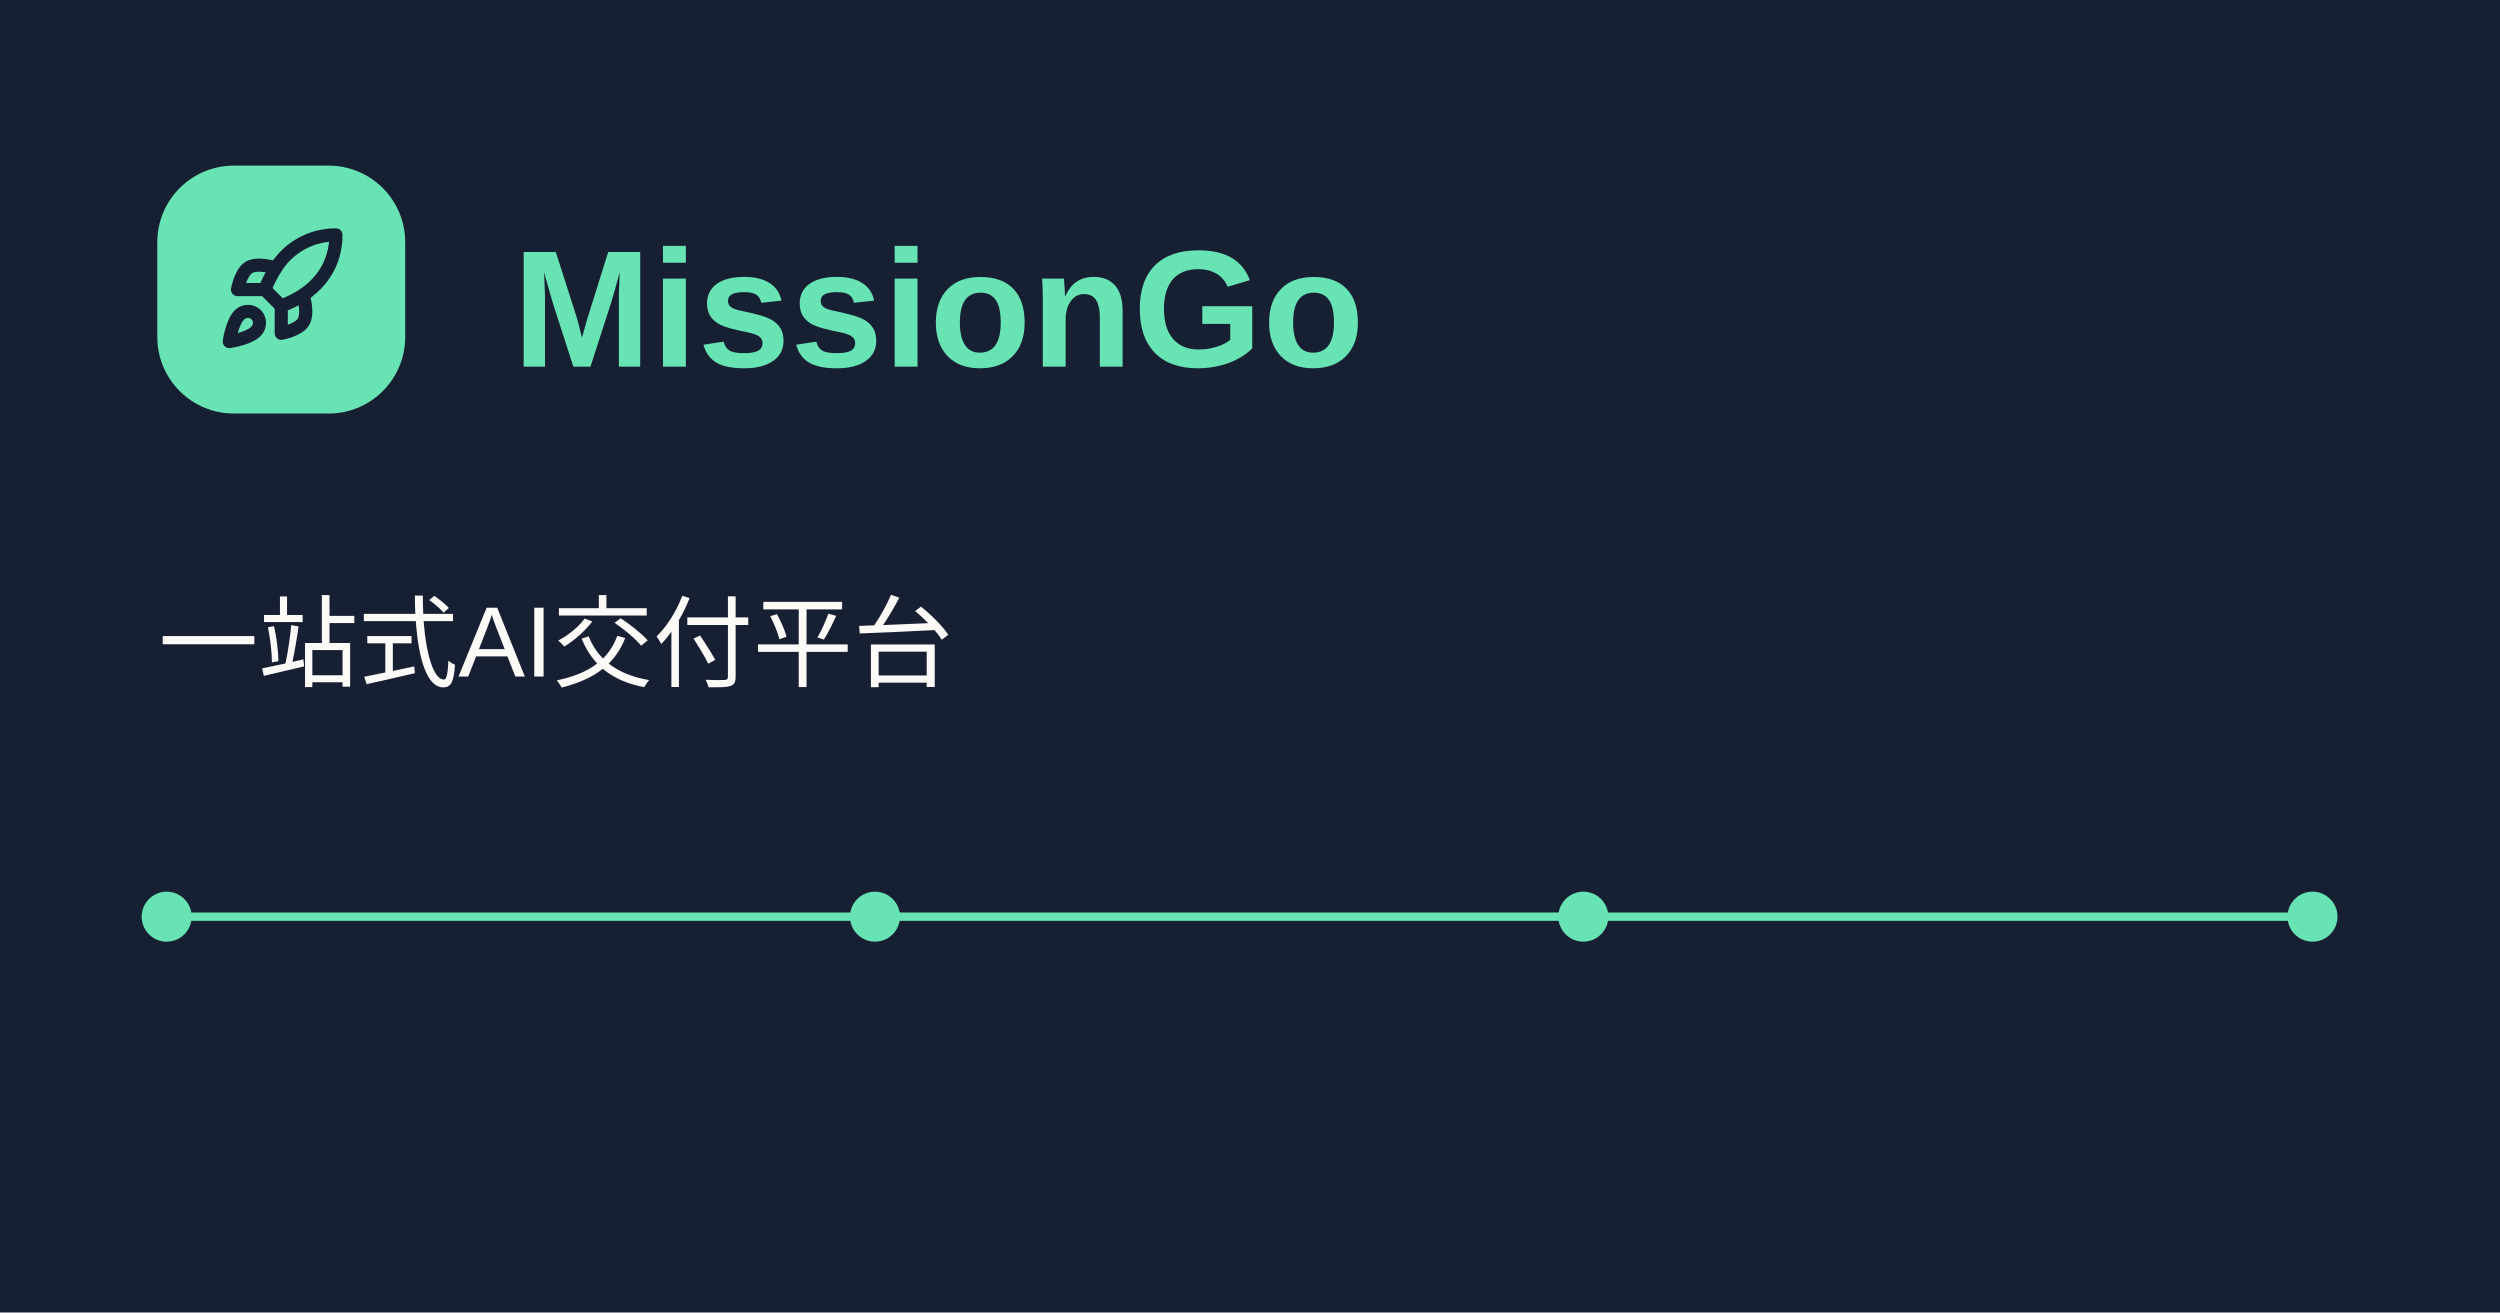
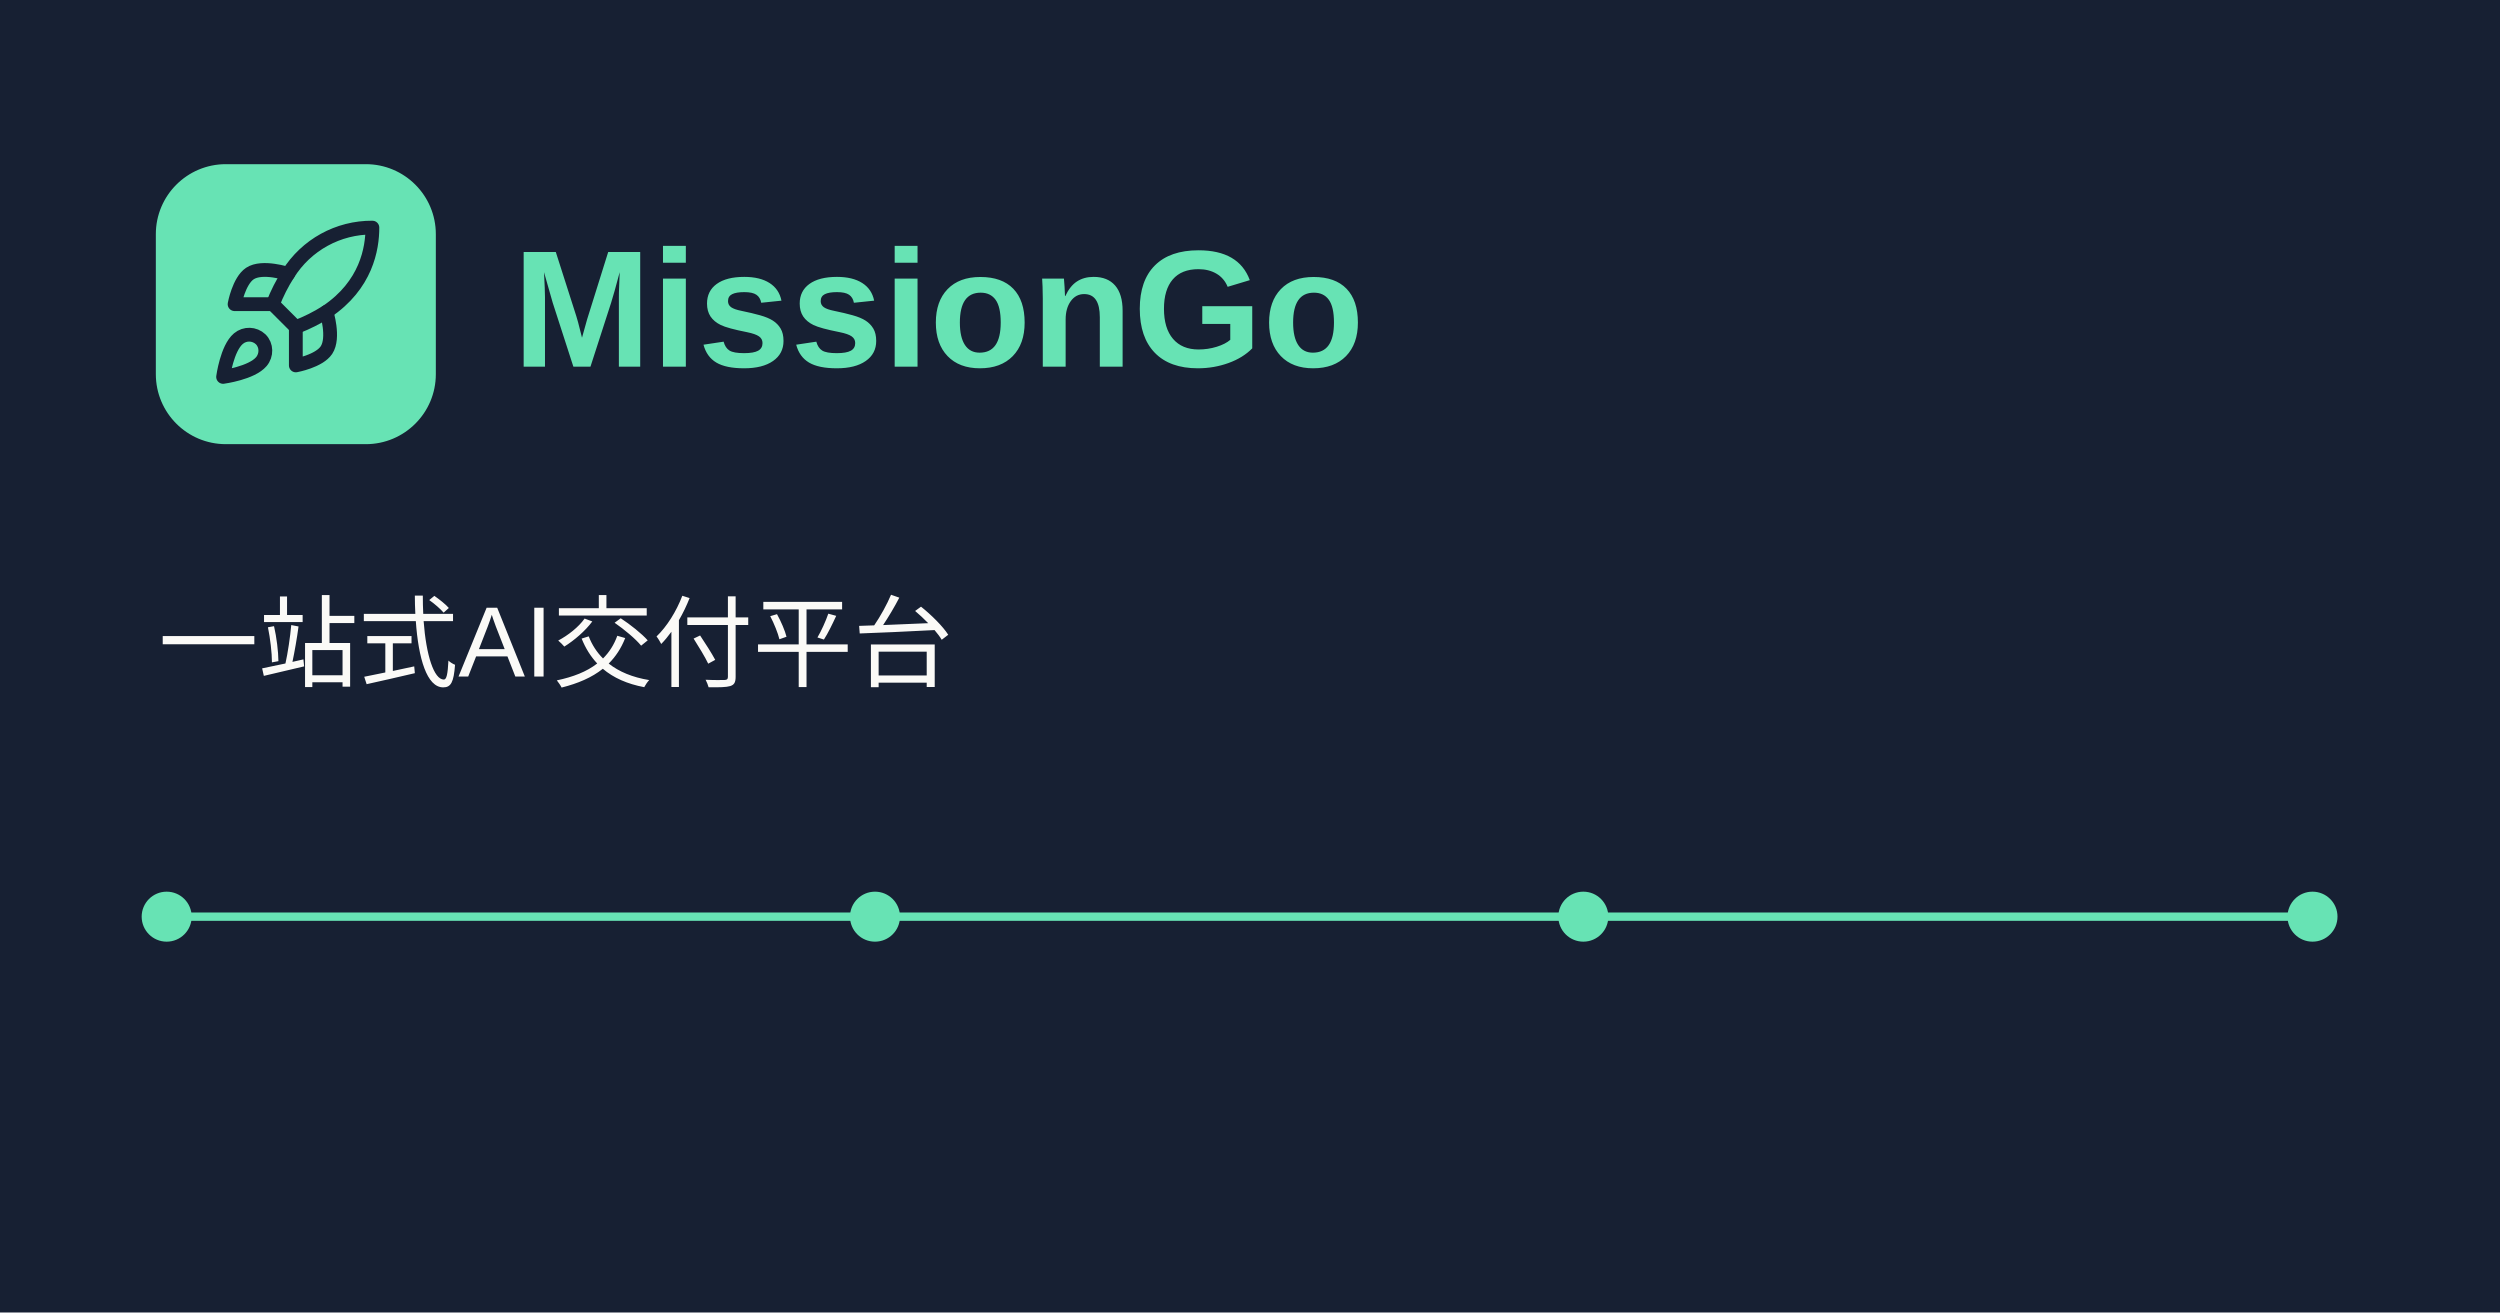
<svg xmlns="http://www.w3.org/2000/svg" width="1200" height="630" viewBox="0 0 1200 630">
  <rect width="1200" height="630" fill="#172033" />
  <g transform="translate(72 76) scale(3.5)">
-     <path fill="#172033" d="M14 3H28A11 11 0 0 1 39 14V28A11 11 0 0 1 28 39H14A11 11 0 0 1 3 28V14A11 11 0 0 1 14 3Z" />
-     <path fill="#67E3B4" stroke="#172033" stroke-width="1" d="M11.5 .5H24.5A11 11 0 0 1 35.5 11.5V24.5A11 11 0 0 1 24.5 35.5H11.5A11 11 0 0 1 .5 24.5V11.5A11 11 0 0 1 11.5 .5Z" />
-     <g id="rocket" transform="translate(9 9) scale(0.75)" fill="none" stroke="#172033" stroke-width="2.4" stroke-linecap="round" stroke-linejoin="round">
+     <path fill="#67E3B4" stroke="#172033" stroke-width="0.8" d="M10.4 .4H29.6A10 10 0 0 1 39.6 10.4V29.6A10 10 0 0 1 29.6 39.6H10.4A10 10 0 0 1 .4 29.6V10.4A10 10 0 0 1 10.4 .4Z" />
+     <g id="rocket" transform="translate(7.4 7.4) scale(1.05)" fill="none" stroke="#172033" stroke-width="1.8" stroke-linecap="round" stroke-linejoin="round">
      <path d="M12 15v5s3.03-.55 4-2c1.08-1.62 0-5 0-5" />
      <path d="M4.5 16.5c-1.5 1.26-2 5-2 5s3.74-.5 5-2c.71-.84.7-2.13-.09-2.91a2.18 2.18 0 0 0-2.91-.09" />
      <path d="M9 12a22 22 0 0 1 2-3.95A12.88 12.88 0 0 1 22 2c0 2.72-.78 7.5-6 11a22.4 22.4 0 0 1-4 2z" />
      <path d="M9 12H4s.55-3.03 2-4c1.62-1.08 5 .05 5 .05" />
    </g>
  </g>
  <text x="246" y="176" fill="#67E3B4" font-family="Arial, sans-serif" font-weight="700" font-size="80">MissionGo</text>
  <text x="76" y="326" fill="#FBFAF7" font-family="Arial, PingFang SC, sans-serif" font-size="48">一站式AI交付平台</text>
  <path d="M80 440H1110" stroke="#67E3B4" stroke-width="4" />
  <g fill="#67E3B4">
    <circle cx="80" cy="440" r="12" />
    <circle cx="420" cy="440" r="12" />
    <circle cx="760" cy="440" r="12" />
    <circle cx="1110" cy="440" r="12" />
  </g>
</svg>
